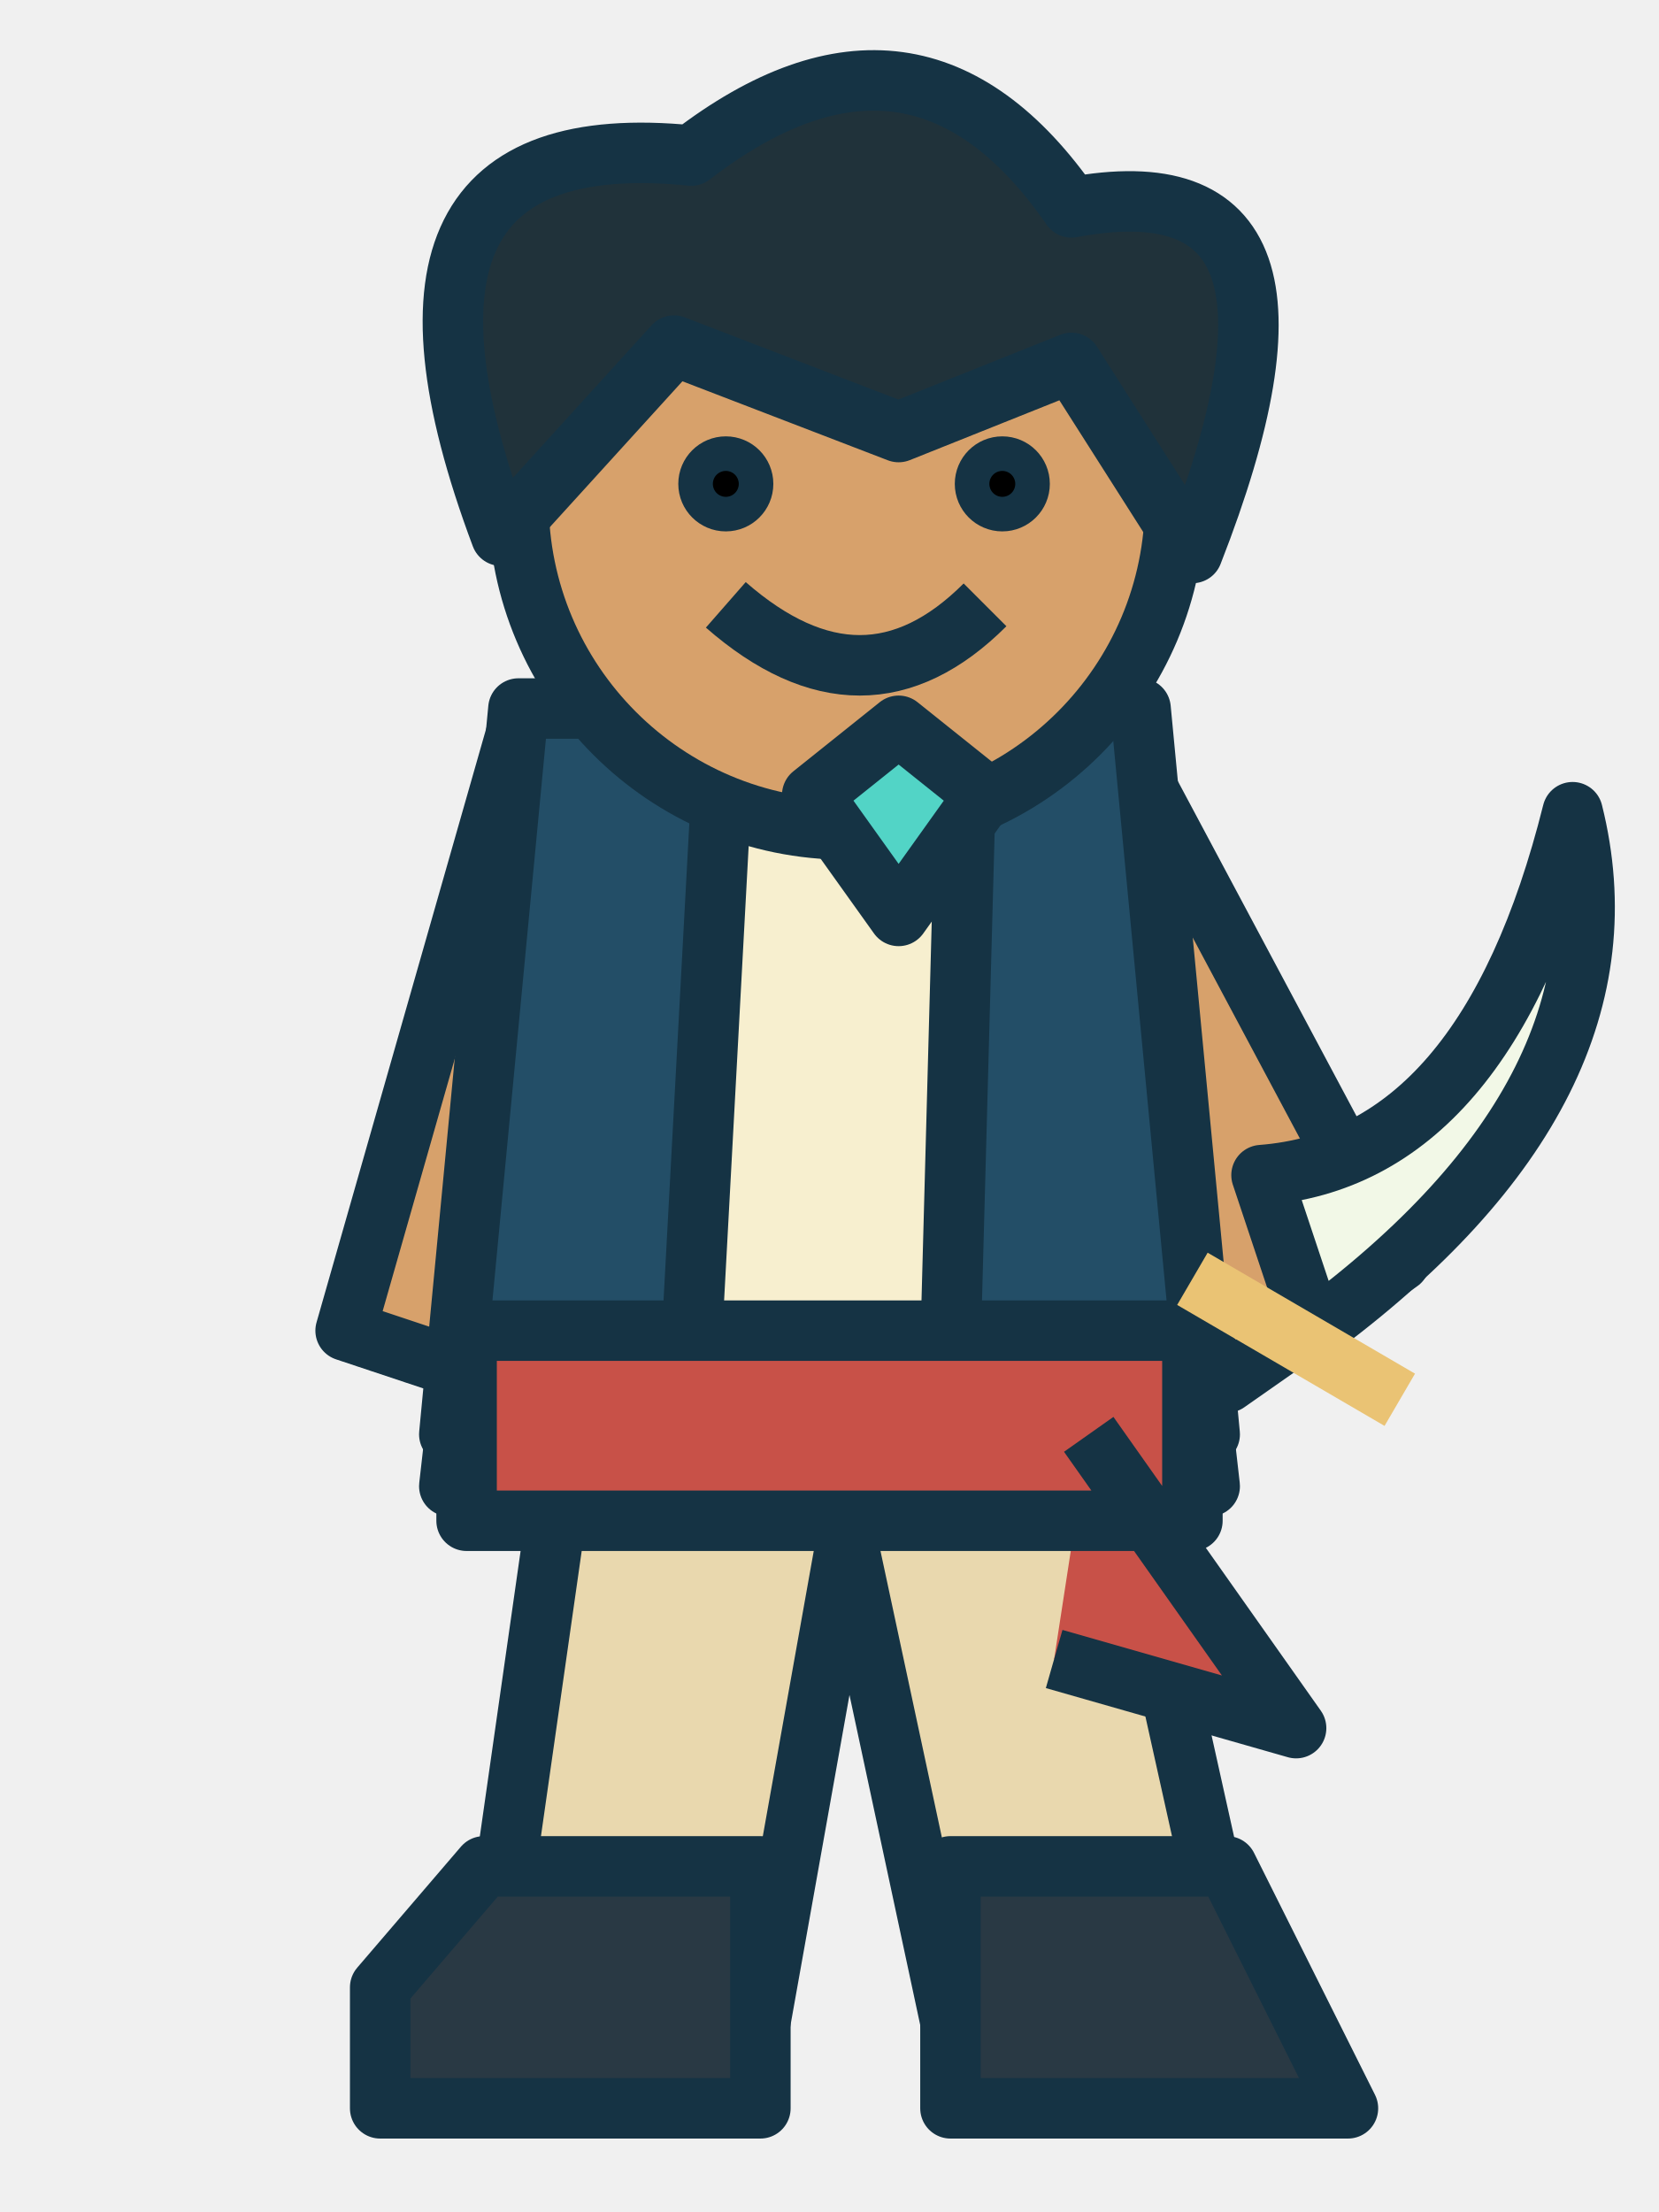
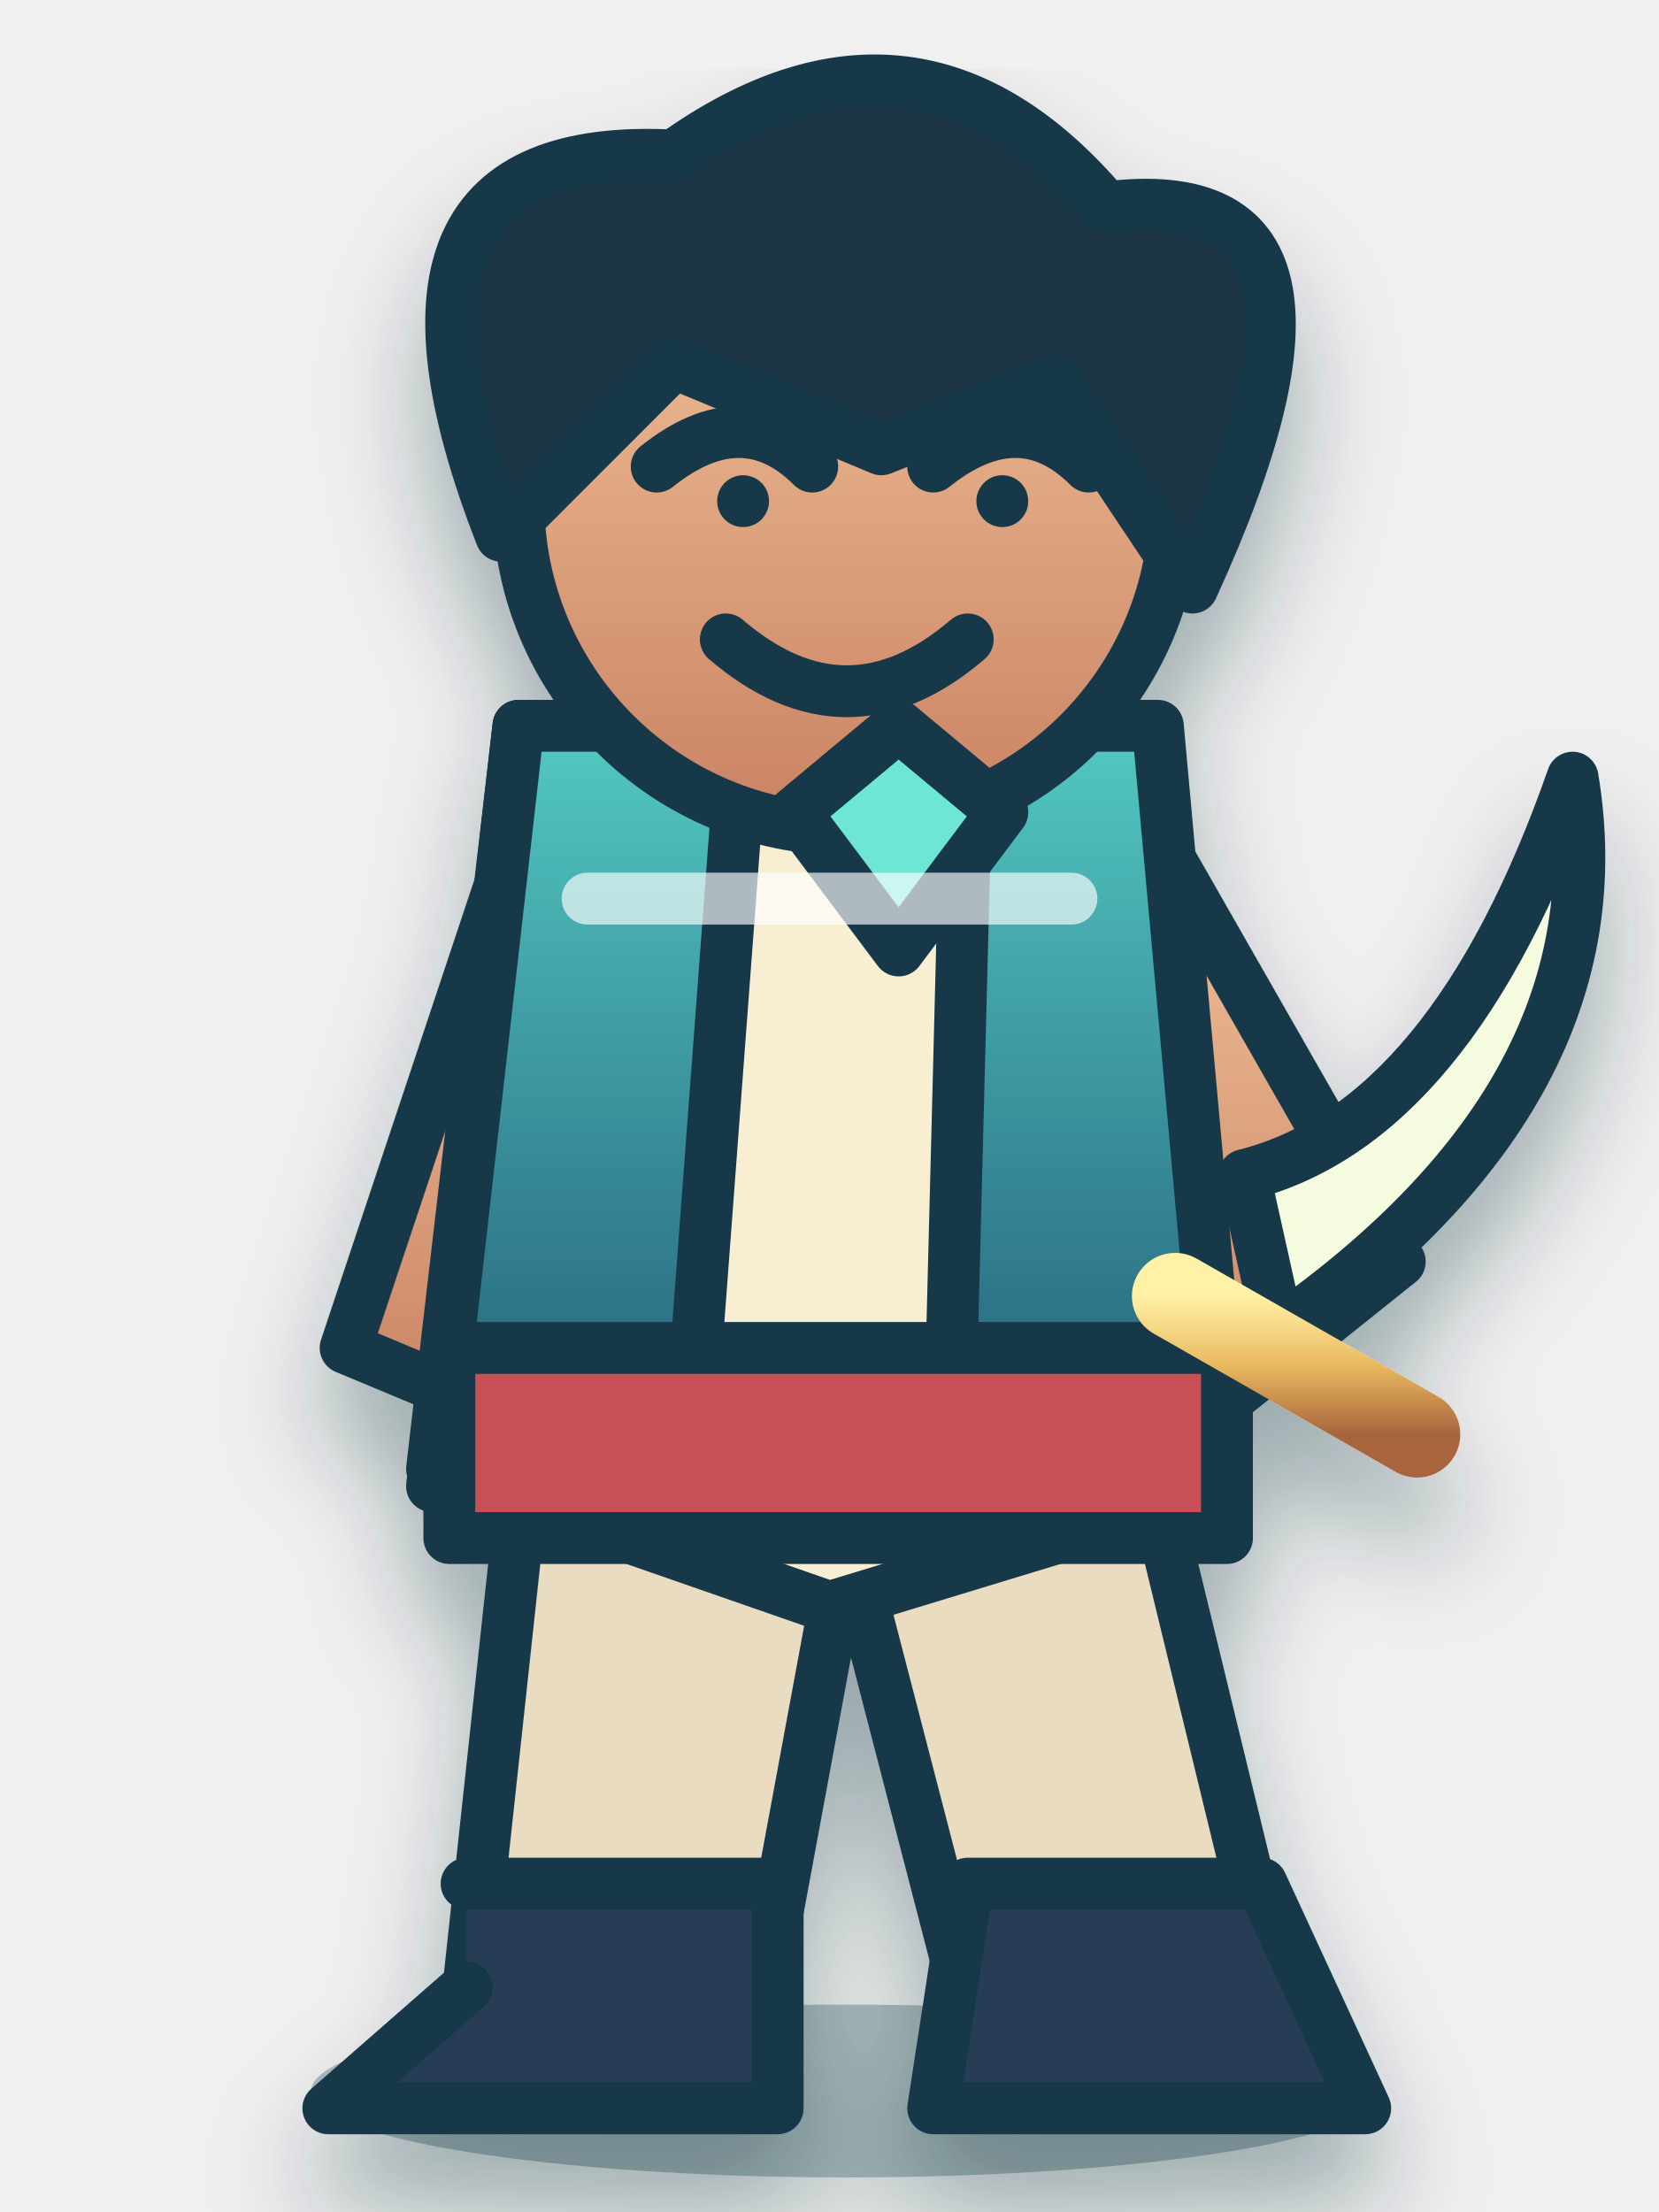
<svg xmlns="http://www.w3.org/2000/svg" width="96" height="128" viewBox="0 0 96 128">
-   <g stroke="#153344" stroke-width="3.5" stroke-linejoin="round">
-     <path d="M33 82L28 117H44L49 89L55 117H72L64 81" fill="#e9d8ae" />
-     <path d="M28 108h16v14H22v-7ZM55 108h16l7 14H55Z" fill="#293944" />
-     <path d="M30 42L20 77l12 4 8-25M65 43l16 30-10 7-17-27" fill="#d7a16b" />
-     <path d="M31 42h34l5 44H26Z" fill="#f7efcf" />
-     <path d="M30 41h12l-2 37-14 5ZM56 41h10l4 42-15-5Z" fill="#234e67" />
-     <path d="M27 77h42v11H27Z M63 83l12 17-14-4" fill="#c85148" />
-     <circle cx="49" cy="29" r="19" fill="#d7a16b" />
-     <path d="M29 31Q20 7 40 9Q53-1 62 12Q78 9 69 32l-7-11-10 4-13-5Z" fill="#20323a" />
-     <path d="M42 35q8 7 15 0" fill="none" />
-     <circle cx="42" cy="28" r="1" />
-     <circle cx="58" cy="28" r="1" />
-     <path d="M47 46l5-4 5 4-5 7Z" fill="#52d4c6" />
-     <path d="M76 77Q95 63 91 47Q86 67 73 68Z" fill="#f2f8e7" />
-     <path d="M69 74l12 7" stroke="#eac374" />
+   <defs>
+     <linearGradient id="skin" x2="0" y2="1">
+       <stop stop-color="#f5c89f" />
+       <stop offset="1" stop-color="#c98262" />
+     </linearGradient>
+     <linearGradient id="sea" x2="0" y2="1">
+       <stop stop-color="#53c9c1" />
+       <stop offset="1" stop-color="#225b78" />
+     </linearGradient>
+     <linearGradient id="gold" x2="0" y2="1">
+       <stop stop-color="#fff1a6" />
+       <stop offset=".5" stop-color="#eab95f" />
+       <stop offset="1" stop-color="#a8653e" />
+     </linearGradient>
+     <filter id="shadow" x="-30%" y="-30%" width="160%" height="170%">
+       <feDropShadow dx="0" dy="4" stdDeviation="3" flood-color="#102c3b" flood-opacity=".35" />
+     </filter>
+   </defs>
+   <g stroke="#17384a" stroke-width="3" stroke-linecap="round" stroke-linejoin="round" filter="url(#shadow)">
+     <ellipse cx="49" cy="121" rx="31" ry="5" fill="#102c3b" opacity=".28" stroke="none" />
+     <path d="M31 79L27 116h17l5-27 7 27h18L65 79Z" fill="#e9dcc1" />
+     <path d="M27 109h18v13H19l8-7m29-6h17l6 13H54Z" fill="#263d55" />
+     <path d="M31 45 20 78l12 5 10-28m23-10 16 28-10 8-18-27" fill="url(#skin)" />
+     <path d="M30 42h36l5 44-23 7-23-8Z" fill="#f8efd3" />
+     <path d="M30 42h13l-3 40-15 4Zm26 0h11l4 44-16-5Z" fill="url(#sea)" />
+     <path d="M26 78h45v11H26Z" fill="#c84f55" />
+     <circle cx="49" cy="29" r="19" fill="url(#skin)" />
+     <path d="M29 31Q20 8 39 9 53-1 64 12q16-2 5 22l-8-12-10 4-12-5Z" fill="#1c3445" />
+     <path d="M38 27q5-4 9 0m7 0q5-4 9 0M42 37q7 6 14 0" fill="none" />
+     <circle cx="43" cy="29" r="1.5" fill="#17384a" stroke="none" />
+     <circle cx="58" cy="29" r="1.5" fill="#17384a" stroke="none" />
+     <path d="m46 47 6-5 6 5-6 8Z" fill="#6de6d3" />
+     <path d="M74 77Q94 63 91 45 84 65 72 68Z" fill="#f5fbdf" />
+     <path d="m68 75 14 8" stroke="url(#gold)" stroke-width="5" />
+     <path d="M34 52h28" stroke="#fff" opacity=".65" />
  </g>
</svg>
